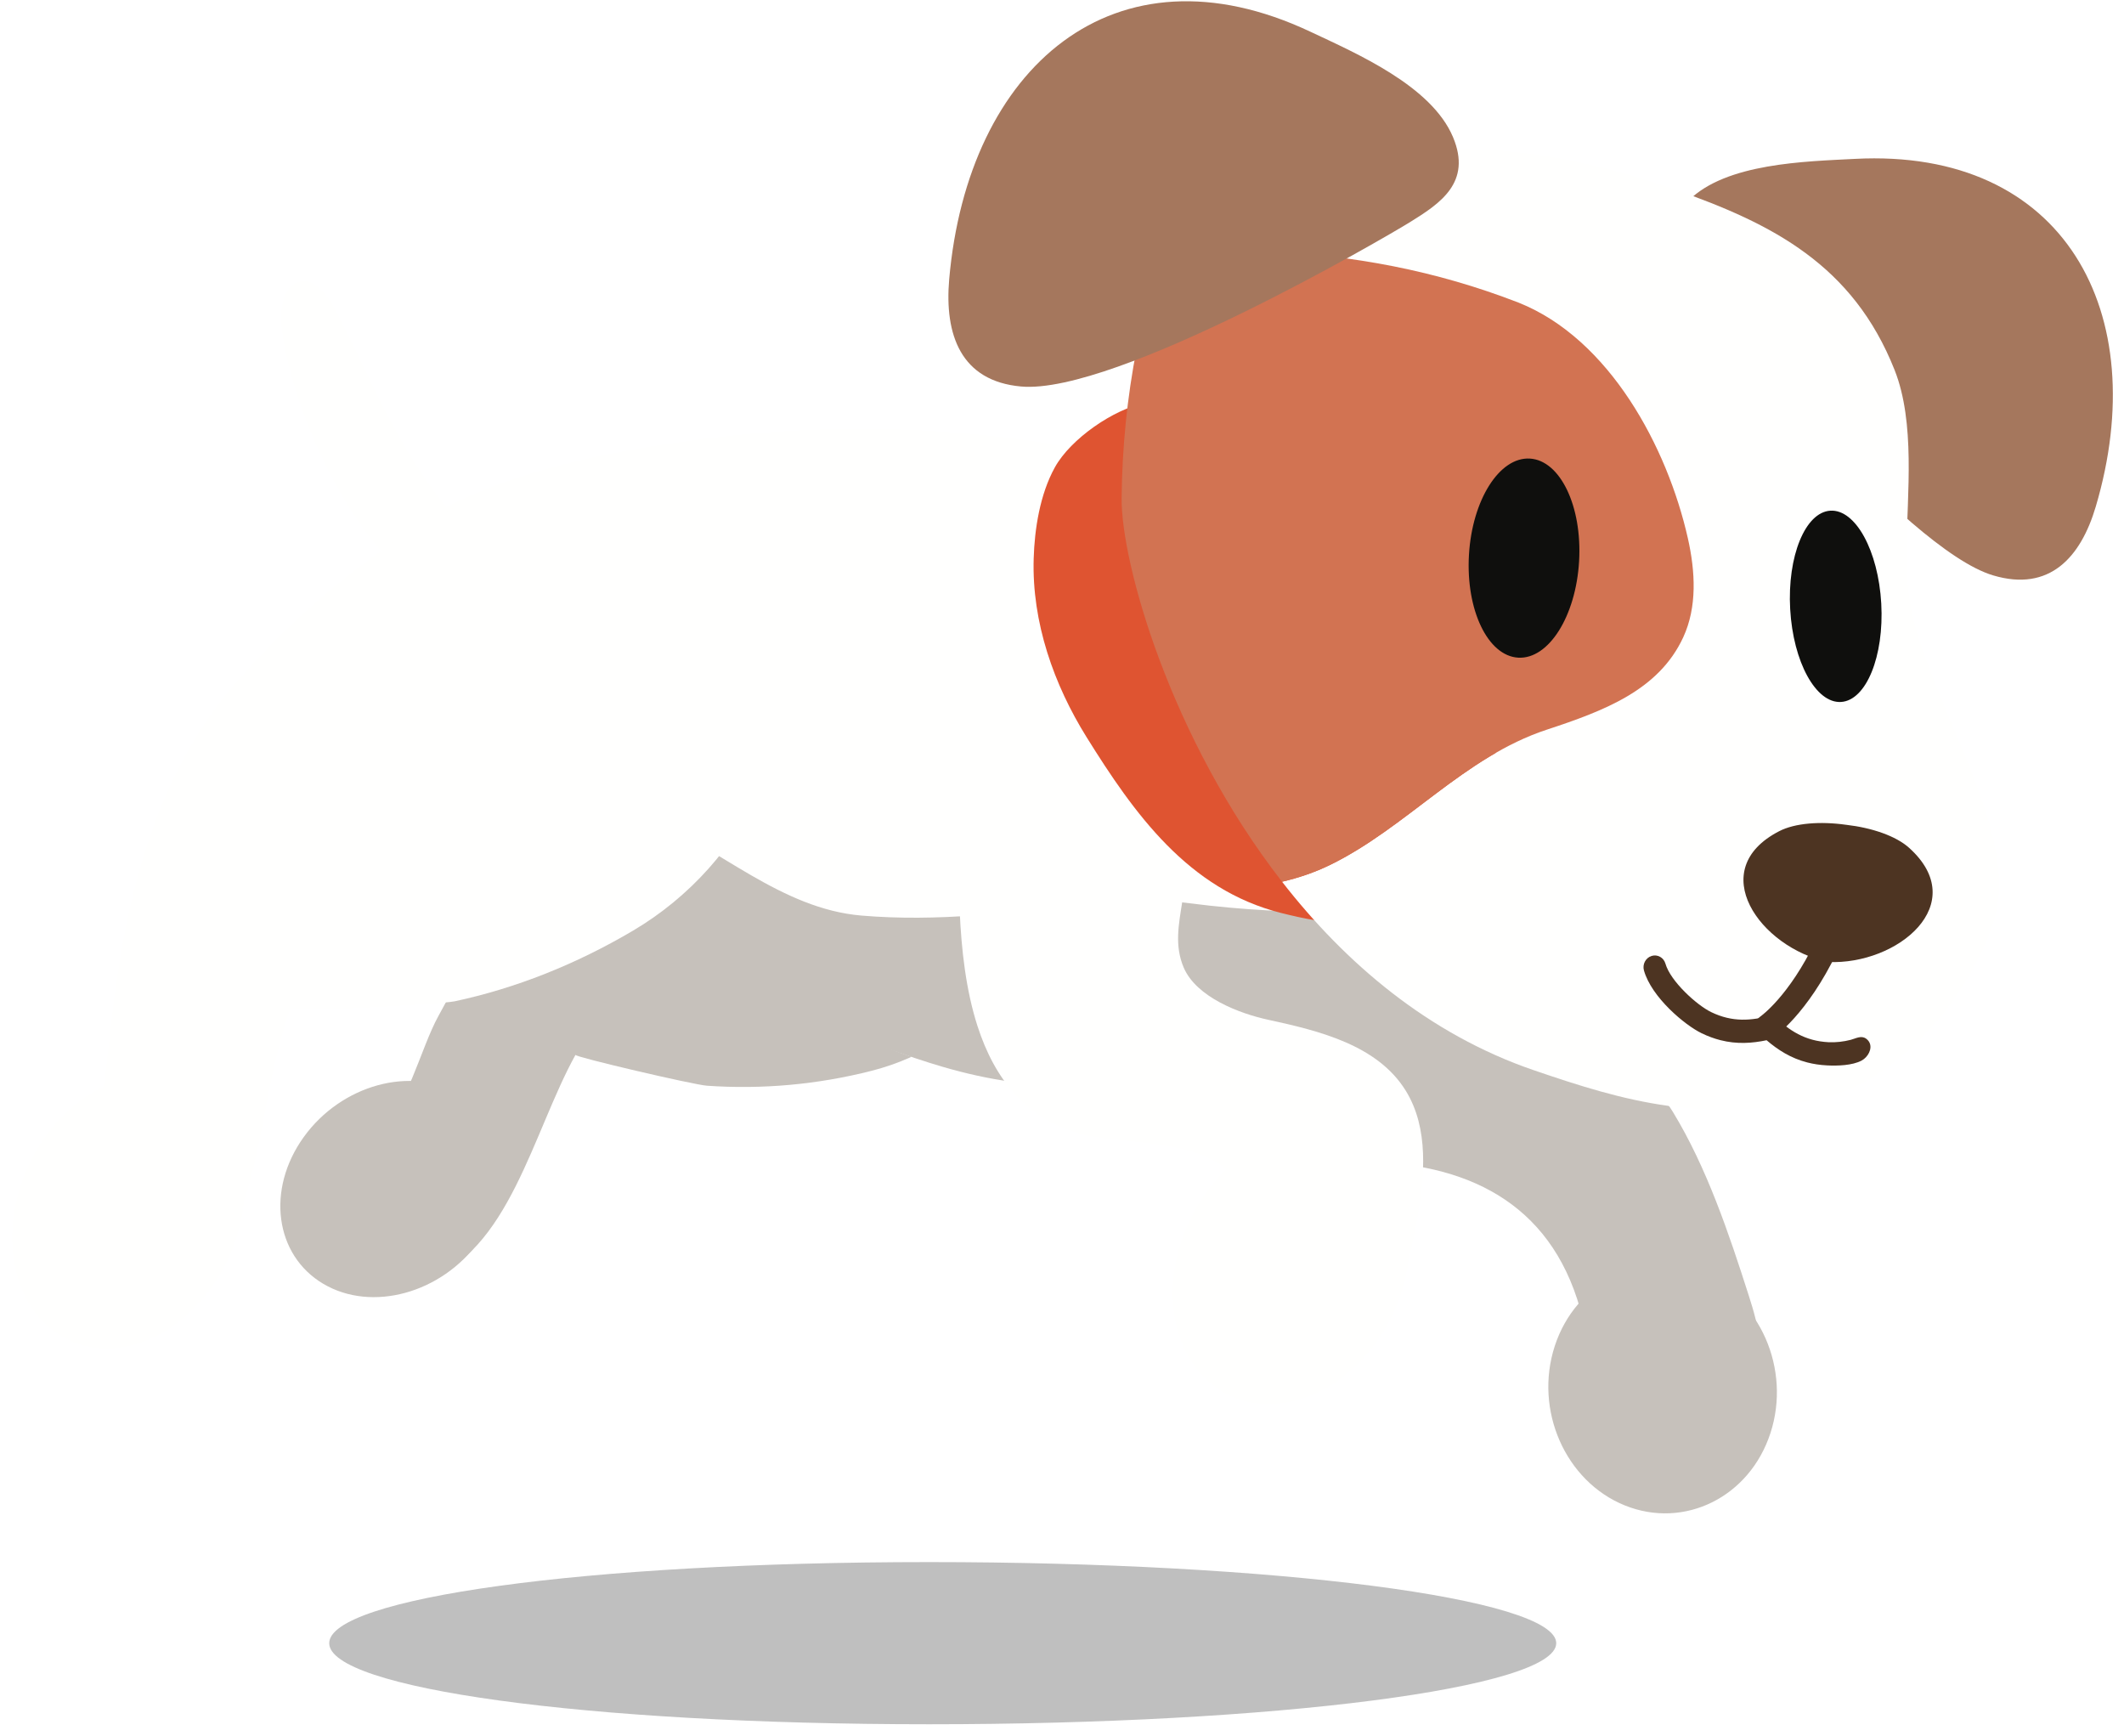
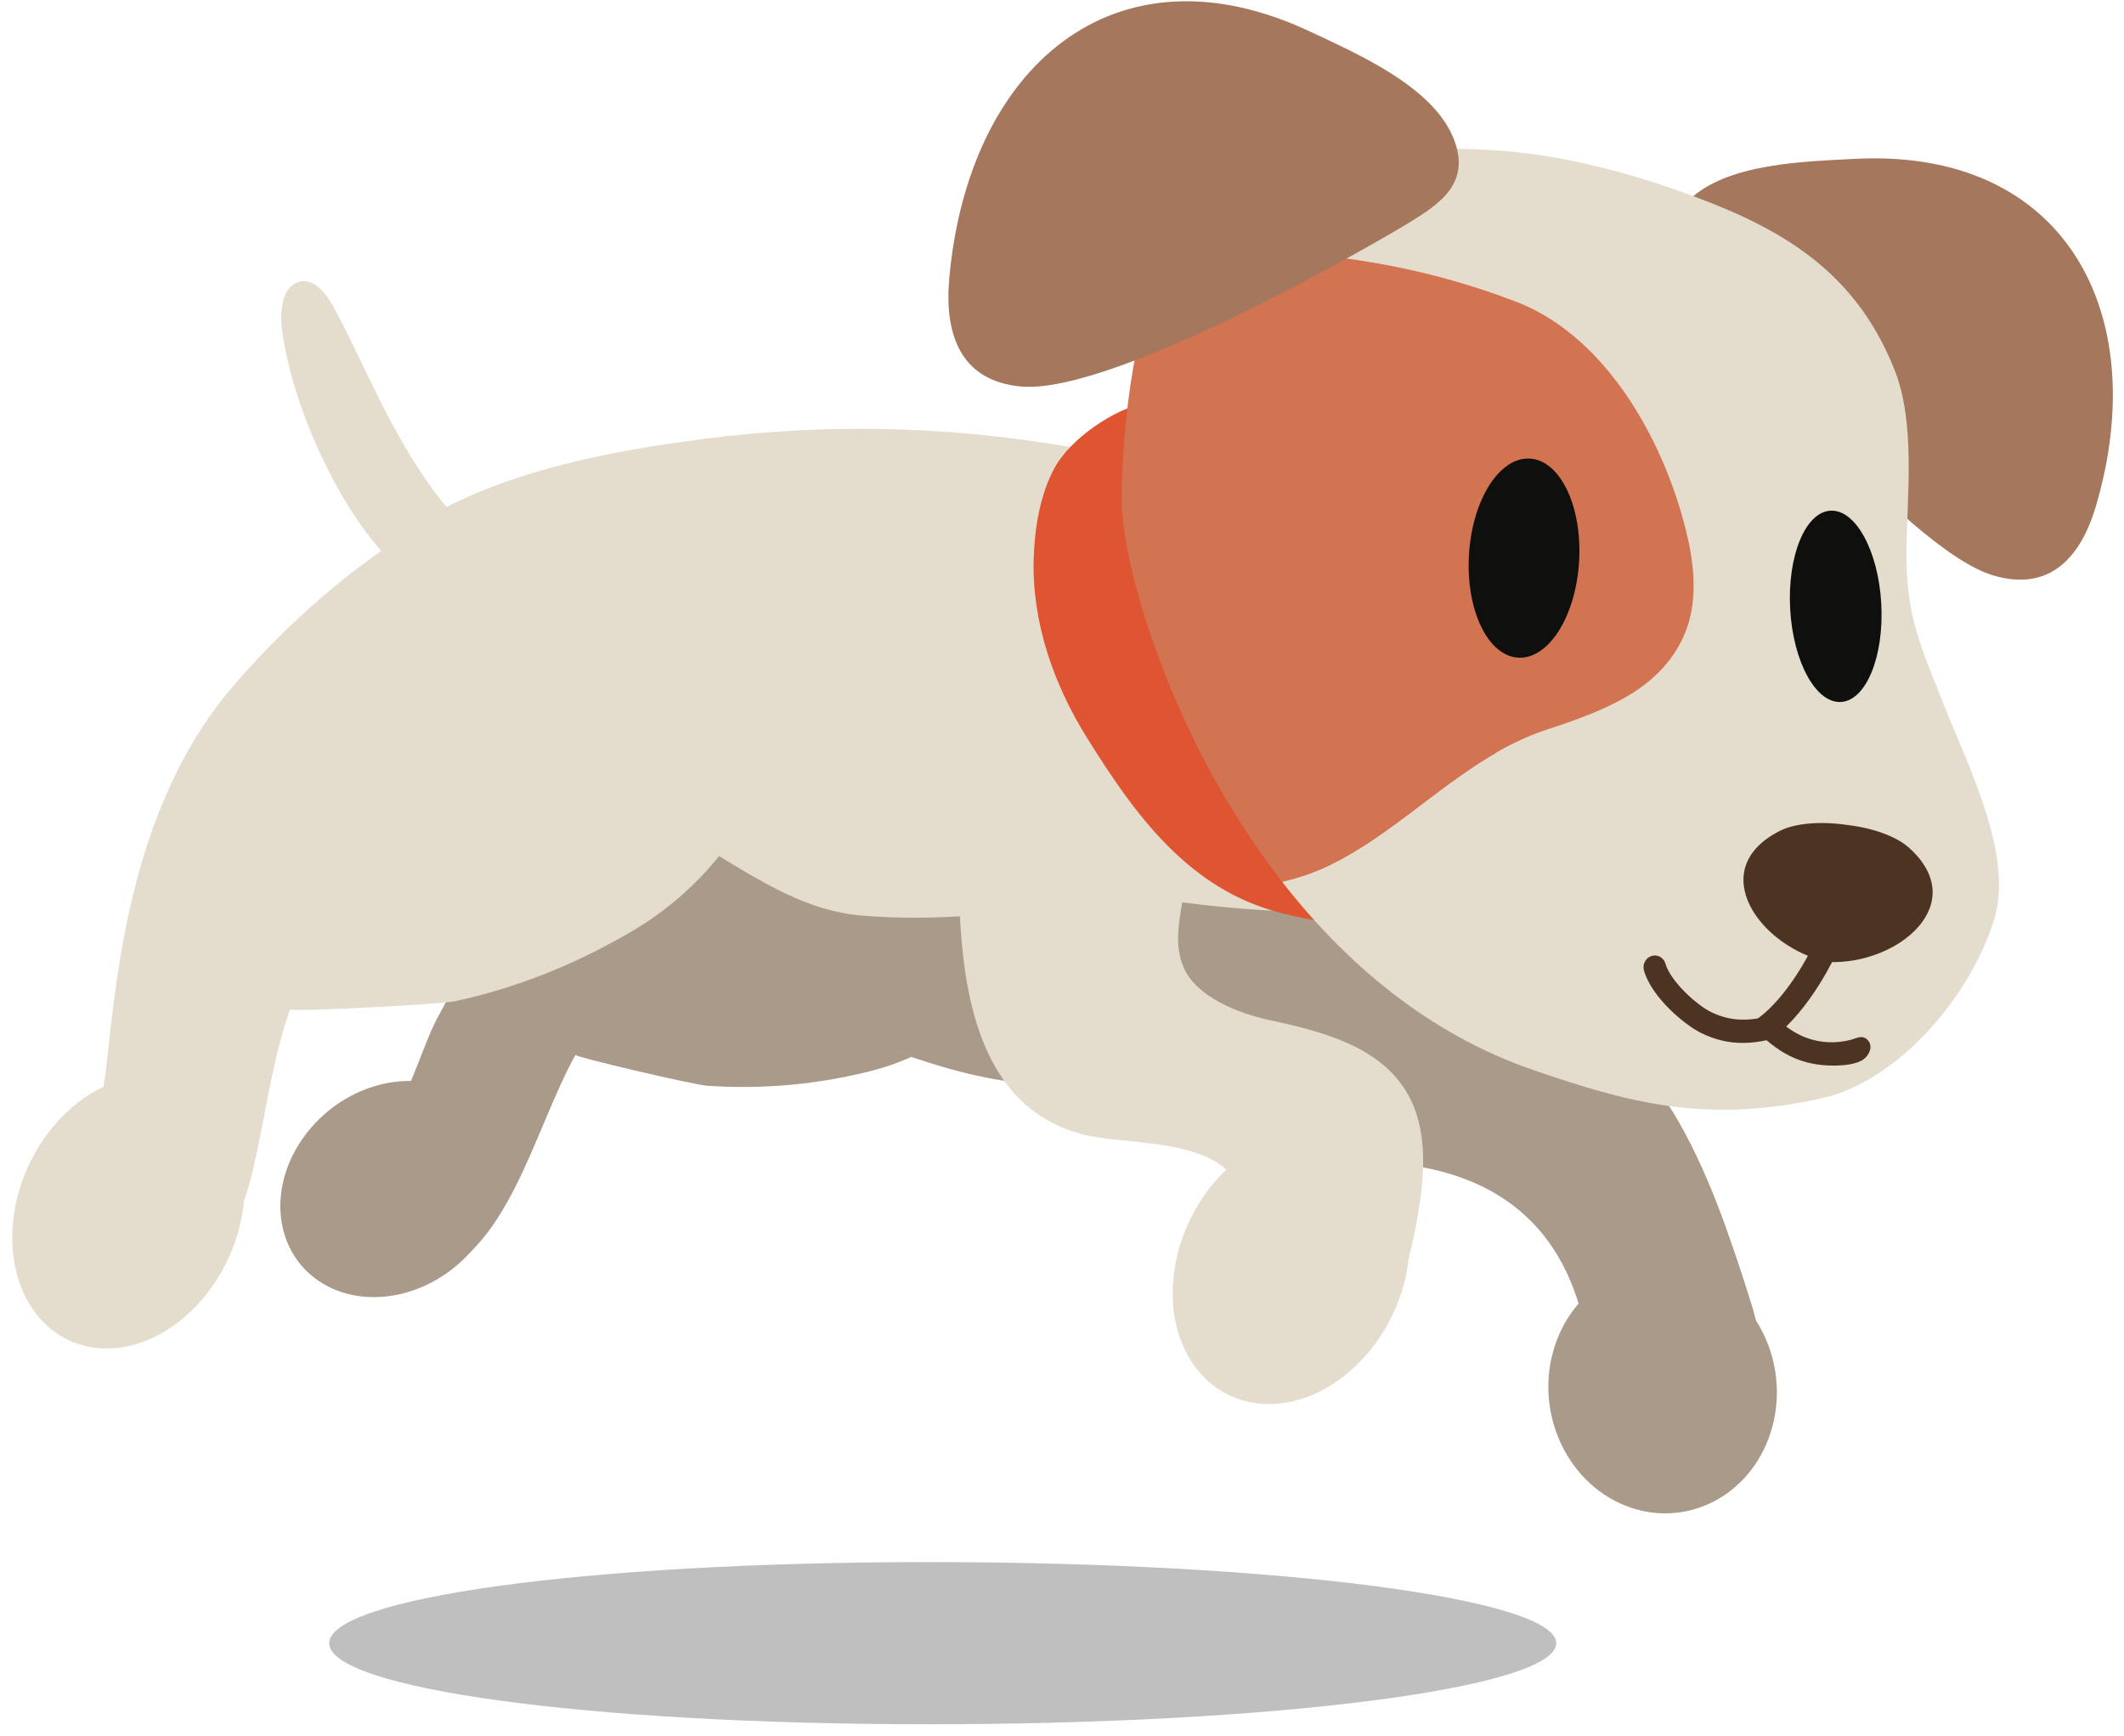
<svg xmlns="http://www.w3.org/2000/svg" width="142px" height="116px" viewBox="0 0 142 116" version="1.1">
  <g id="Dog-states" stroke="none" stroke-width="1" fill="none" fill-rule="evenodd">
    <g id="for-markdown-descriptions" transform="translate(-18, -40)">
      <g id="Group" transform="translate(14, 19)">
        <g id="running" transform="translate(4.819277, 21.08434)">
-           <path d="M31.224,82.869 C28.705,86.369 24.037,87.65 20.795,85.733 C17.555,83.816 16.967,79.426 19.485,75.924 C22.001,72.428 26.669,71.143 29.91,73.06 C33.152,74.977 33.742,79.367 31.224,82.869" id="Fill-112" fill="#C6C1BB" />
-           <path d="M60.261,47.969 C63.064,48.849 65.452,50.949 66.856,54.856 C69.93,63.414 64.439,69.706 57.464,71.49 C53.86,72.412 50.133,72.748 46.442,72.49 C45.567,72.43 37.579,70.564 37.655,70.428 C34.808,75.556 33.19,83.719 27.555,85.489 C25.41,86.163 22.61,84.337 20.749,82.979 C19.339,81.949 18.613,79.411 19.339,77.686 C20.207,75.625 22.983,76.661 24.434,75.549 C26.424,74.023 27.263,70.051 28.497,67.819 C31.124,63.07 33.315,57.833 37.281,54.22 C40.428,51.354 44.401,50.42 48.114,48.923 C52.028,47.346 56.165,46.683 60.261,47.969" id="Fill-113" fill="#C6C1BB" />
-           <path d="M80.572,69.542 C80.709,70.57 80.936,71.581 81.339,72.529 C82.951,76.315 86.369,77.539 90.055,77.558 C97.156,77.595 102.792,80.245 104.819,87.396 C105.444,89.598 105.069,92.655 106.53,94.405 C108.136,96.328 111.09,96.875 113.327,95.774 C115.563,94.673 116.951,92.088 116.788,89.575 C116.72,88.533 116.416,87.523 116.099,86.531 C114.772,82.383 113.29,77.961 111.022,74.242 C109.055,71.017 105.019,70.007 101.393,69.214 C96.616,68.169 91.389,66.481 89.704,61.17 C89.064,59.151 88.735,56.554 86.786,55.844 C85.355,55.322 83.772,56.216 82.77,57.389 C80.484,60.069 80.204,63.955 80.396,67.511 C80.433,68.188 80.483,68.869 80.572,69.542" id="Fill-114" fill="#C6C1BB" />
-           <path d="M29.367,34.183 C30.31,35.21 31.851,36.004 31.589,37.989 C31.219,40.785 28.447,39.865 27.281,39.1 C22.72,36.092 18.811,27.725 18.039,22.009 C17.875,20.788 18.017,19.168 19.089,18.779 C20.137,18.399 21.031,19.571 21.577,20.602 C22.749,22.817 23.777,25.119 24.919,27.351 C26.054,29.566 27.749,32.417 29.367,34.183" id="Fill-115" fill="#FFFFFE" />
-           <path d="M31.031,32.877 C35.994,30.779 41.811,29.823 46.275,29.248 C54.949,28.131 63.801,28.416 72.385,30.108 C79.622,31.534 89.066,33.429 93.286,40.296 C97.125,46.544 92.278,50.852 89.843,56.228 C88.897,62.586 84.928,68.162 77.828,71.049 C68.801,74.72 59.652,70.717 51.491,66.922 C47.975,65.286 47.399,63.722 43.569,62.902 C40.008,62.14 35.407,63.133 31.918,62.07 C25.731,60.187 21.89,55.264 20.849,48.437 C19.6,40.231 24.598,35.595 31.031,32.877" id="Fill-116" fill="#FFFFFE" />
+           <path d="M31.224,82.869 C28.705,86.369 24.037,87.65 20.795,85.733 C17.555,83.816 16.967,79.426 19.485,75.924 C22.001,72.428 26.669,71.143 29.91,73.06 C33.152,74.977 33.742,79.367 31.224,82.869" id="Fill-112" fill="#AA9A89" />
+           <path d="M60.261,47.969 C63.064,48.849 65.452,50.949 66.856,54.856 C69.93,63.414 64.439,69.706 57.464,71.49 C53.86,72.412 50.133,72.748 46.442,72.49 C45.567,72.43 37.579,70.564 37.655,70.428 C34.808,75.556 33.19,83.719 27.555,85.489 C25.41,86.163 22.61,84.337 20.749,82.979 C19.339,81.949 18.613,79.411 19.339,77.686 C20.207,75.625 22.983,76.661 24.434,75.549 C26.424,74.023 27.263,70.051 28.497,67.819 C31.124,63.07 33.315,57.833 37.281,54.22 C40.428,51.354 44.401,50.42 48.114,48.923 C52.028,47.346 56.165,46.683 60.261,47.969" id="Fill-113" fill="#AA9A89" />
+           <path d="M80.572,69.542 C80.709,70.57 80.936,71.581 81.339,72.529 C82.951,76.315 86.369,77.539 90.055,77.558 C97.156,77.595 102.792,80.245 104.819,87.396 C105.444,89.598 105.069,92.655 106.53,94.405 C108.136,96.328 111.09,96.875 113.327,95.774 C115.563,94.673 116.951,92.088 116.788,89.575 C116.72,88.533 116.416,87.523 116.099,86.531 C114.772,82.383 113.29,77.961 111.022,74.242 C109.055,71.017 105.019,70.007 101.393,69.214 C96.616,68.169 91.389,66.481 89.704,61.17 C89.064,59.151 88.735,56.554 86.786,55.844 C85.355,55.322 83.772,56.216 82.77,57.389 C80.484,60.069 80.204,63.955 80.396,67.511 C80.433,68.188 80.483,68.869 80.572,69.542" id="Fill-114" fill="#AA9A89" />
+           <path d="M29.367,34.183 C30.31,35.21 31.851,36.004 31.589,37.989 C31.219,40.785 28.447,39.865 27.281,39.1 C22.72,36.092 18.811,27.725 18.039,22.009 C17.875,20.788 18.017,19.168 19.089,18.779 C20.137,18.399 21.031,19.571 21.577,20.602 C22.749,22.817 23.777,25.119 24.919,27.351 C26.054,29.566 27.749,32.417 29.367,34.183" id="Fill-115" fill="#E4DCCC" />
+           <path d="M31.031,32.877 C35.994,30.779 41.811,29.823 46.275,29.248 C54.949,28.131 63.801,28.416 72.385,30.108 C79.622,31.534 89.066,33.429 93.286,40.296 C97.125,46.544 92.278,50.852 89.843,56.228 C88.897,62.586 84.928,68.162 77.828,71.049 C68.801,74.72 59.652,70.717 51.491,66.922 C47.975,65.286 47.399,63.722 43.569,62.902 C40.008,62.14 35.407,63.133 31.918,62.07 C25.731,60.187 21.89,55.264 20.849,48.437 C19.6,40.231 24.598,35.595 31.031,32.877" id="Fill-116" fill="#E4DCCC" />
          <path d="M61.301,115.173 C38.147,115.173 21.191,112.748 21.191,109.755 C21.191,106.76 38.147,104.333 61.301,104.333 C84.455,104.333 103.223,106.76 103.223,109.755 C103.223,112.748 84.455,115.173 61.301,115.173" id="Fill-117" fill-opacity="0.25" fill="#000000" />
-           <path d="M34.283,52.641 C37.098,52.798 39.887,53.443 42.484,54.551 C47.246,56.581 51.402,60.663 56.777,61.117 C61.771,61.539 66.99,60.97 71.91,60.166 C74.811,59.691 77.219,60.14 80.061,60.454 C83.517,60.834 87.014,60.946 90.489,60.869 C90.247,60.874 88.761,63.387 88.492,63.711 C87.687,64.677 86.798,65.57 85.839,66.382 C83.837,68.078 81.558,69.369 79.102,70.283 C76.558,71.229 74.467,72.248 71.666,72.427 C68.473,72.63 65.263,72.121 62.203,71.227 C59.849,70.539 57.537,69.625 55.22,68.911 C52.225,67.989 49.702,65.936 46.779,64.827 C42.847,63.334 38.523,63.528 34.333,63.246 C31.181,63.033 17.291,59.575 24.582,54.417 C25.497,53.77 26.591,53.436 27.68,53.188 C29.843,52.695 32.07,52.517 34.283,52.641" id="Fill-118" fill="#C6C1BB" />
-           <path d="M49.749,39.058 C54.161,48.393 48.927,57.736 41.515,62.117 C37.686,64.381 33.649,65.978 29.578,66.848 C28.614,67.054 18.507,67.572 18.573,67.383 C17.355,70.861 16.995,74.172 16.181,77.717 C15.955,78.703 15.701,79.689 15.319,80.616 C14.246,83.224 12.193,85.211 9.981,86.081 C6.599,87.41 2.007,86.44 1.43,81.566 C0.89,77.012 3.983,76.779 5.743,73.842 C6.951,71.826 5.95,55.98 14.807,45.73 C20.619,39.002 26.994,34.704 31.554,32.978 C41.899,29.063 47.734,34.796 49.749,39.058" id="Fill-119" fill="#FFFFFE" />
-           <path d="M64.533,68.508 C65.654,71.977 67.763,74.817 71.728,75.784 C74.74,76.52 82.226,75.863 82.186,80.575 C82.181,81.193 81.931,81.779 81.695,82.35 C80.696,84.768 79.925,87.684 81.328,89.887 C83.094,92.659 87.48,92.473 89.93,90.301 C92.381,88.127 93.324,84.717 93.91,81.473 C94.436,78.557 94.717,75.334 93.161,72.821 C91.28,69.783 87.42,68.828 83.954,68.079 C82.066,67.67 79.167,66.581 78.317,64.592 C77.067,61.667 79.496,58.834 77.727,55.678 C76.433,53.373 74.08,51.666 71.42,51.515 C67.843,51.311 64.319,54.008 63.537,57.547 C63.303,58.604 63.292,59.698 63.339,60.78 C63.452,63.381 63.754,66.096 64.533,68.508" id="Fill-120" fill="#FFFFFE" />
+           <path d="M34.283,52.641 C37.098,52.798 39.887,53.443 42.484,54.551 C47.246,56.581 51.402,60.663 56.777,61.117 C61.771,61.539 66.99,60.97 71.91,60.166 C74.811,59.691 77.219,60.14 80.061,60.454 C83.517,60.834 87.014,60.946 90.489,60.869 C90.247,60.874 88.761,63.387 88.492,63.711 C87.687,64.677 86.798,65.57 85.839,66.382 C83.837,68.078 81.558,69.369 79.102,70.283 C76.558,71.229 74.467,72.248 71.666,72.427 C68.473,72.63 65.263,72.121 62.203,71.227 C59.849,70.539 57.537,69.625 55.22,68.911 C52.225,67.989 49.702,65.936 46.779,64.827 C42.847,63.334 38.523,63.528 34.333,63.246 C31.181,63.033 17.291,59.575 24.582,54.417 C25.497,53.77 26.591,53.436 27.68,53.188 C29.843,52.695 32.07,52.517 34.283,52.641" id="Fill-118" fill="#AA9A89" />
+           <path d="M49.749,39.058 C54.161,48.393 48.927,57.736 41.515,62.117 C37.686,64.381 33.649,65.978 29.578,66.848 C28.614,67.054 18.507,67.572 18.573,67.383 C17.355,70.861 16.995,74.172 16.181,77.717 C15.955,78.703 15.701,79.689 15.319,80.616 C14.246,83.224 12.193,85.211 9.981,86.081 C6.599,87.41 2.007,86.44 1.43,81.566 C0.89,77.012 3.983,76.779 5.743,73.842 C6.951,71.826 5.95,55.98 14.807,45.73 C20.619,39.002 26.994,34.704 31.554,32.978 C41.899,29.063 47.734,34.796 49.749,39.058" id="Fill-119" fill="#E4DCCC" />
+           <path d="M64.533,68.508 C65.654,71.977 67.763,74.817 71.728,75.784 C74.74,76.52 82.226,75.863 82.186,80.575 C82.181,81.193 81.931,81.779 81.695,82.35 C80.696,84.768 79.925,87.684 81.328,89.887 C83.094,92.659 87.48,92.473 89.93,90.301 C92.381,88.127 93.324,84.717 93.91,81.473 C94.436,78.557 94.717,75.334 93.161,72.821 C91.28,69.783 87.42,68.828 83.954,68.079 C82.066,67.67 79.167,66.581 78.317,64.592 C77.067,61.667 79.496,58.834 77.727,55.678 C76.433,53.373 74.08,51.666 71.42,51.515 C67.843,51.311 64.319,54.008 63.537,57.547 C63.303,58.604 63.292,59.698 63.339,60.78 C63.452,63.381 63.754,66.096 64.533,68.508" id="Fill-120" fill="#E4DCCC" />
          <path d="M75.776,26.842 C73.635,27.256 70.755,29.254 69.704,31.154 C68.702,32.963 68.346,35.293 68.288,37.238 C68.155,41.537 69.654,45.705 71.822,49.187 C75.001,54.293 78.619,59.381 84.83,60.943 C87.928,61.722 90.855,62.152 93.969,60.448 C102.141,55.975 99.267,48.251 96.457,41.915 C93.811,35.952 88.912,27.398 81.337,26.929 C79.707,26.828 77.434,26.521 75.776,26.842" id="Fill-121" fill="#DF5431" />
          <path d="M139.292,33.784 C138.29,37.164 136.21,39.505 132.43,38.377 C126.502,36.61 113.834,20.855 112.71,19.382 C111.293,17.528 109.859,15.539 112.07,13.323 C114.574,10.815 119.878,10.71 123.183,10.536 C137.227,9.797 143.123,20.852 139.292,33.784" id="Fill-122" fill="#A5775D" />
-           <path d="M129.183,47.145 C127.539,43.007 126.578,41.008 126.639,36.638 C126.69,32.901 127.238,28.169 125.844,24.649 C123.06,17.622 117.678,14.875 111.186,12.596 C102.501,9.546 93.443,8.557 84.755,12.272 C82.12,13.398 79.971,14.743 78.346,16.551 C80.154,16.53 81.969,16.601 83.736,16.69 C89.669,16.988 95.117,17.981 100.706,20.145 C106.79,22.57 110.652,29.813 112.023,35.898 C112.522,38.113 112.654,40.484 111.713,42.516 C110.077,46.052 106.44,47.423 102.584,48.693 C97.048,50.516 93.204,55.247 88.083,57.741 C87.063,58.237 85.99,58.599 84.892,58.854 C89.108,64.272 94.66,69.037 101.733,71.458 C107.776,73.526 113.21,75.133 121.14,73.283 C125.829,72.189 130.729,66.94 132.488,61.423 C133.851,57.148 130.748,51.084 129.183,47.145" id="Fill-123" fill="#FFFFFE" />
+           <path d="M129.183,47.145 C127.539,43.007 126.578,41.008 126.639,36.638 C126.69,32.901 127.238,28.169 125.844,24.649 C123.06,17.622 117.678,14.875 111.186,12.596 C102.501,9.546 93.443,8.557 84.755,12.272 C82.12,13.398 79.971,14.743 78.346,16.551 C80.154,16.53 81.969,16.601 83.736,16.69 C89.669,16.988 95.117,17.981 100.706,20.145 C106.79,22.57 110.652,29.813 112.023,35.898 C112.522,38.113 112.654,40.484 111.713,42.516 C110.077,46.052 106.44,47.423 102.584,48.693 C97.048,50.516 93.204,55.247 88.083,57.741 C87.063,58.237 85.99,58.599 84.892,58.854 C89.108,64.272 94.66,69.037 101.733,71.458 C107.776,73.526 113.21,75.133 121.14,73.283 C125.829,72.189 130.729,66.94 132.488,61.423 C133.851,57.148 130.748,51.084 129.183,47.145" id="Fill-123" fill="#E4DCCC" />
          <path d="M102.584,48.693 C106.44,47.423 110.077,46.052 111.713,42.516 C112.654,40.484 112.522,38.113 112.023,35.898 C110.652,29.813 106.79,22.57 100.706,20.145 C95.117,17.981 89.669,16.988 83.736,16.69 C81.969,16.601 80.154,16.53 78.346,16.551 C76.797,18.274 75.724,20.417 75.177,23.203 C74.531,26.489 74.199,29.863 74.167,33.217 C74.128,37.499 77.387,49.213 84.892,58.854 C85.99,58.599 87.063,58.237 88.083,57.741 C93.204,55.247 97.048,50.516 102.584,48.693" id="Fill-124" fill="#D27352" />
          <path d="M97.387,37.01 C97.174,40.686 98.647,43.76 100.681,43.877 C102.715,43.995 104.536,41.11 104.751,37.435 C104.965,33.76 103.492,30.686 101.457,30.569 C99.424,30.452 97.602,33.336 97.387,37.01" id="Fill-125" fill="#0F0F0D" />
          <path d="M118.863,40.632 C119.06,44.163 120.583,46.94 122.264,46.838 C123.946,46.734 125.149,43.788 124.952,40.257 C124.754,36.727 123.231,33.949 121.55,34.052 C119.868,34.155 118.665,37.102 118.863,40.632" id="Fill-126" fill="#0F0F0D" />
          <path d="M118.137,55.472 C119.189,54.932 120.878,54.806 122.595,55.048 L122.602,55.048 L122.608,55.049 C124.332,55.248 125.931,55.796 126.809,56.584 C130.991,60.337 126.047,64.43 121.402,64.22 L121.402,64.222 L121.396,64.22 L121.387,64.22 L121.388,64.218 C116.842,63.251 113.121,58.048 118.137,55.472" id="Fill-127" fill="#4D3422" />
          <path d="M124.163,69.602 C124.117,69.51 124.046,69.424 123.946,69.349 C123.613,69.105 123.257,69.332 122.914,69.422 C122.439,69.545 121.911,69.607 121.424,69.582 C119.856,69.5 118.807,68.816 117.757,67.807 L117.772,67.745 L117.708,67.761 L117.66,67.717 L117.645,67.778 C116.247,68.16 115.002,68.255 113.586,67.572 C112.607,67.099 110.852,65.495 110.524,64.331 C110.408,63.921 109.992,63.692 109.596,63.816 C109.199,63.942 108.972,64.376 109.087,64.786 C109.594,66.586 111.83,68.445 112.939,68.98 C113.369,69.189 113.785,69.339 114.19,69.443 C115.304,69.729 116.325,69.651 117.286,69.45 C118.037,70.09 118.896,70.651 120.011,70.936 C120.417,71.04 120.854,71.108 121.329,71.132 C122.014,71.168 123.022,71.141 123.642,70.807 C124.057,70.584 124.374,70.025 124.163,69.602" id="Fill-128" fill="#4D3422" />
          <path d="M117.152,69.387 C116.942,69.346 116.749,69.219 116.625,69.017 C116.387,68.63 116.499,68.112 116.875,67.86 C116.915,67.831 118.78,66.51 120.551,62.828 C120.752,62.412 121.239,62.237 121.637,62.44 C122.037,62.643 122.198,63.145 121.998,63.561 C119.992,67.73 117.832,69.204 117.74,69.265 C117.559,69.386 117.348,69.424 117.152,69.387" id="Fill-129" fill="#4D3422" />
          <path d="M62.639,18.583 C62.316,22.287 63.413,25.39 67.443,25.751 C73.761,26.319 91.795,15.786 93.424,14.778 C95.475,13.51 97.591,12.114 96.323,9.084 C94.887,5.652 89.872,3.49 86.787,2.036 C73.68,-4.141 63.878,4.413 62.639,18.583" id="Fill-130" fill="#A5775D" />
-           <path d="M93.386,83.654 C93.042,88.658 89.232,93.16 84.874,93.713 C80.519,94.265 77.264,90.658 77.606,85.652 C77.949,80.654 81.758,76.149 86.114,75.596 C90.472,75.044 93.728,78.649 93.386,83.654" id="Fill-131" fill="#FFFFFE" />
-           <path d="M15.507,79.939 C15.17,84.943 11.433,89.445 7.156,89.998 C2.883,90.55 -0.311,86.943 0.024,81.937 C0.361,76.939 4.098,72.434 8.374,71.881 C12.649,71.329 15.843,74.934 15.507,79.939" id="Fill-132" fill="#FFFFFE" />
-           <path d="M112.86,85.056 C116.842,86.664 118.939,91.434 117.543,95.712 C116.151,99.987 111.793,102.152 107.808,100.545 C103.831,98.939 101.731,94.169 103.124,89.892 C104.519,85.615 108.876,83.449 112.86,85.056" id="Fill-133" fill="#C6C1BB" />
+           <path d="M93.386,83.654 C93.042,88.658 89.232,93.16 84.874,93.713 C80.519,94.265 77.264,90.658 77.606,85.652 C77.949,80.654 81.758,76.149 86.114,75.596 C90.472,75.044 93.728,78.649 93.386,83.654" id="Fill-131" fill="#E4DCCC" />
+           <path d="M15.507,79.939 C15.17,84.943 11.433,89.445 7.156,89.998 C2.883,90.55 -0.311,86.943 0.024,81.937 C0.361,76.939 4.098,72.434 8.374,71.881 C12.649,71.329 15.843,74.934 15.507,79.939" id="Fill-132" fill="#E4DCCC" />
+           <path d="M112.86,85.056 C116.842,86.664 118.939,91.434 117.543,95.712 C116.151,99.987 111.793,102.152 107.808,100.545 C103.831,98.939 101.731,94.169 103.124,89.892 C104.519,85.615 108.876,83.449 112.86,85.056" id="Fill-133" fill="#AA9A89" />
        </g>
      </g>
    </g>
  </g>
</svg>
